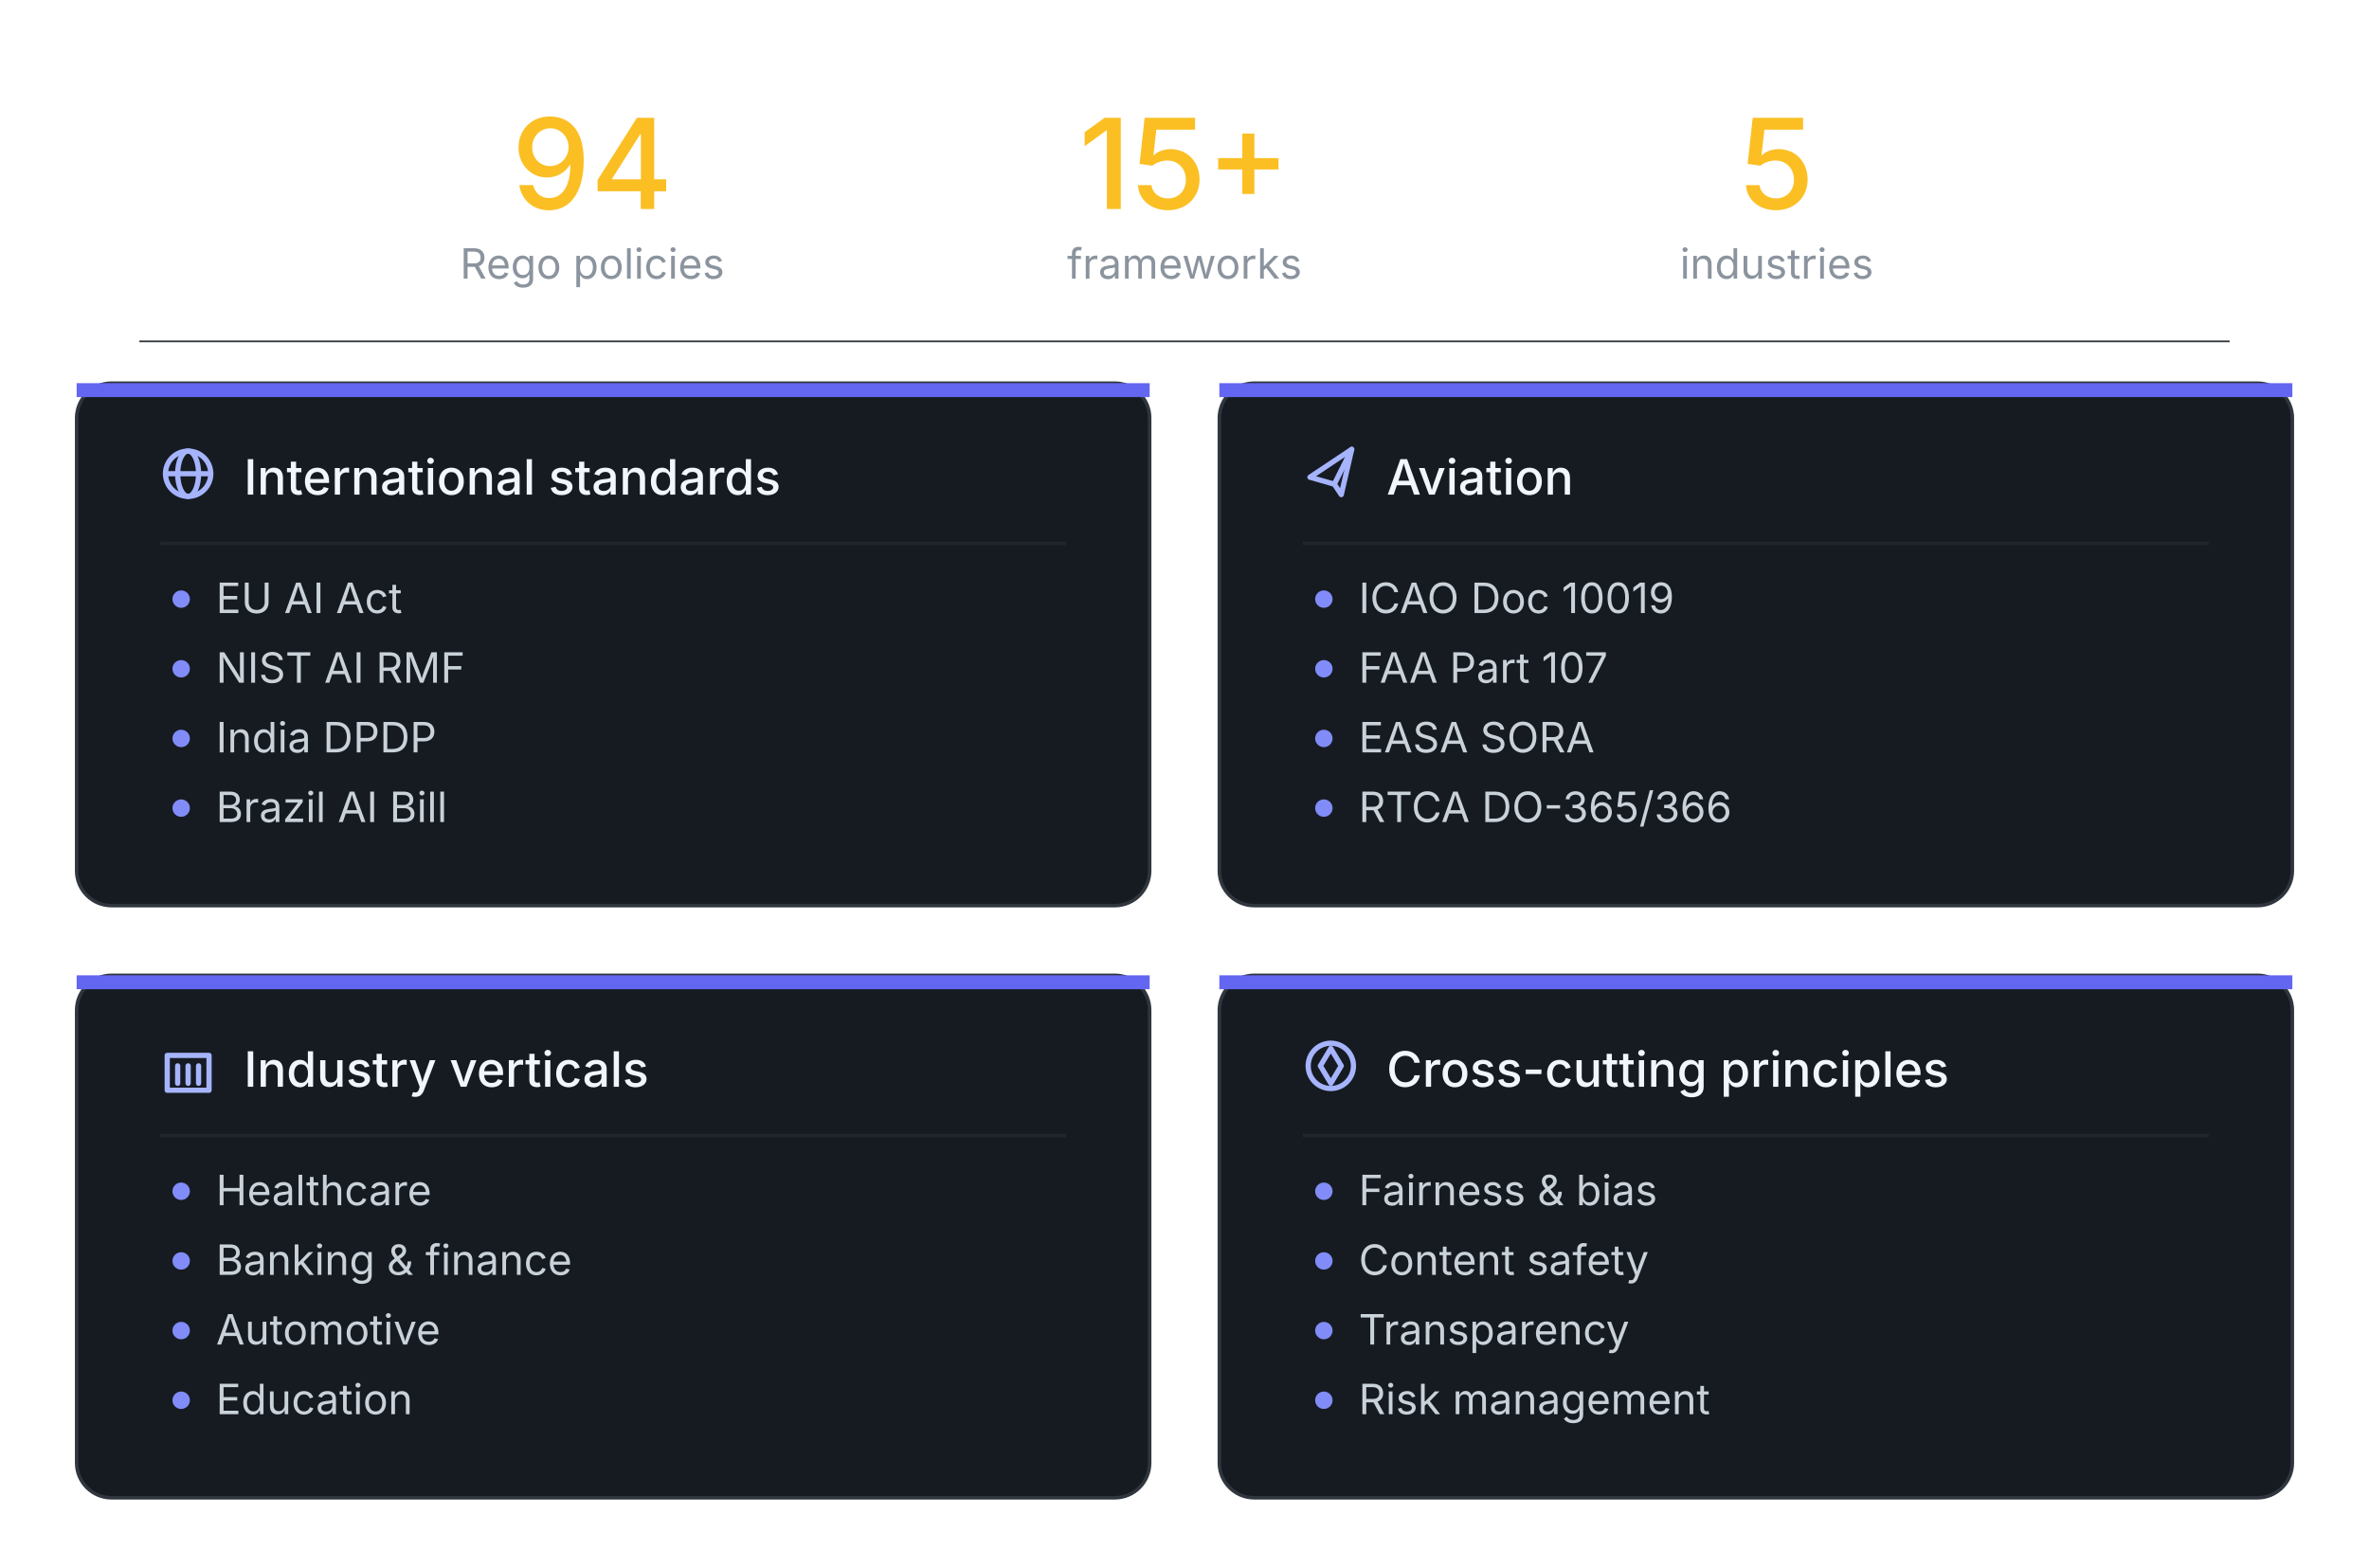
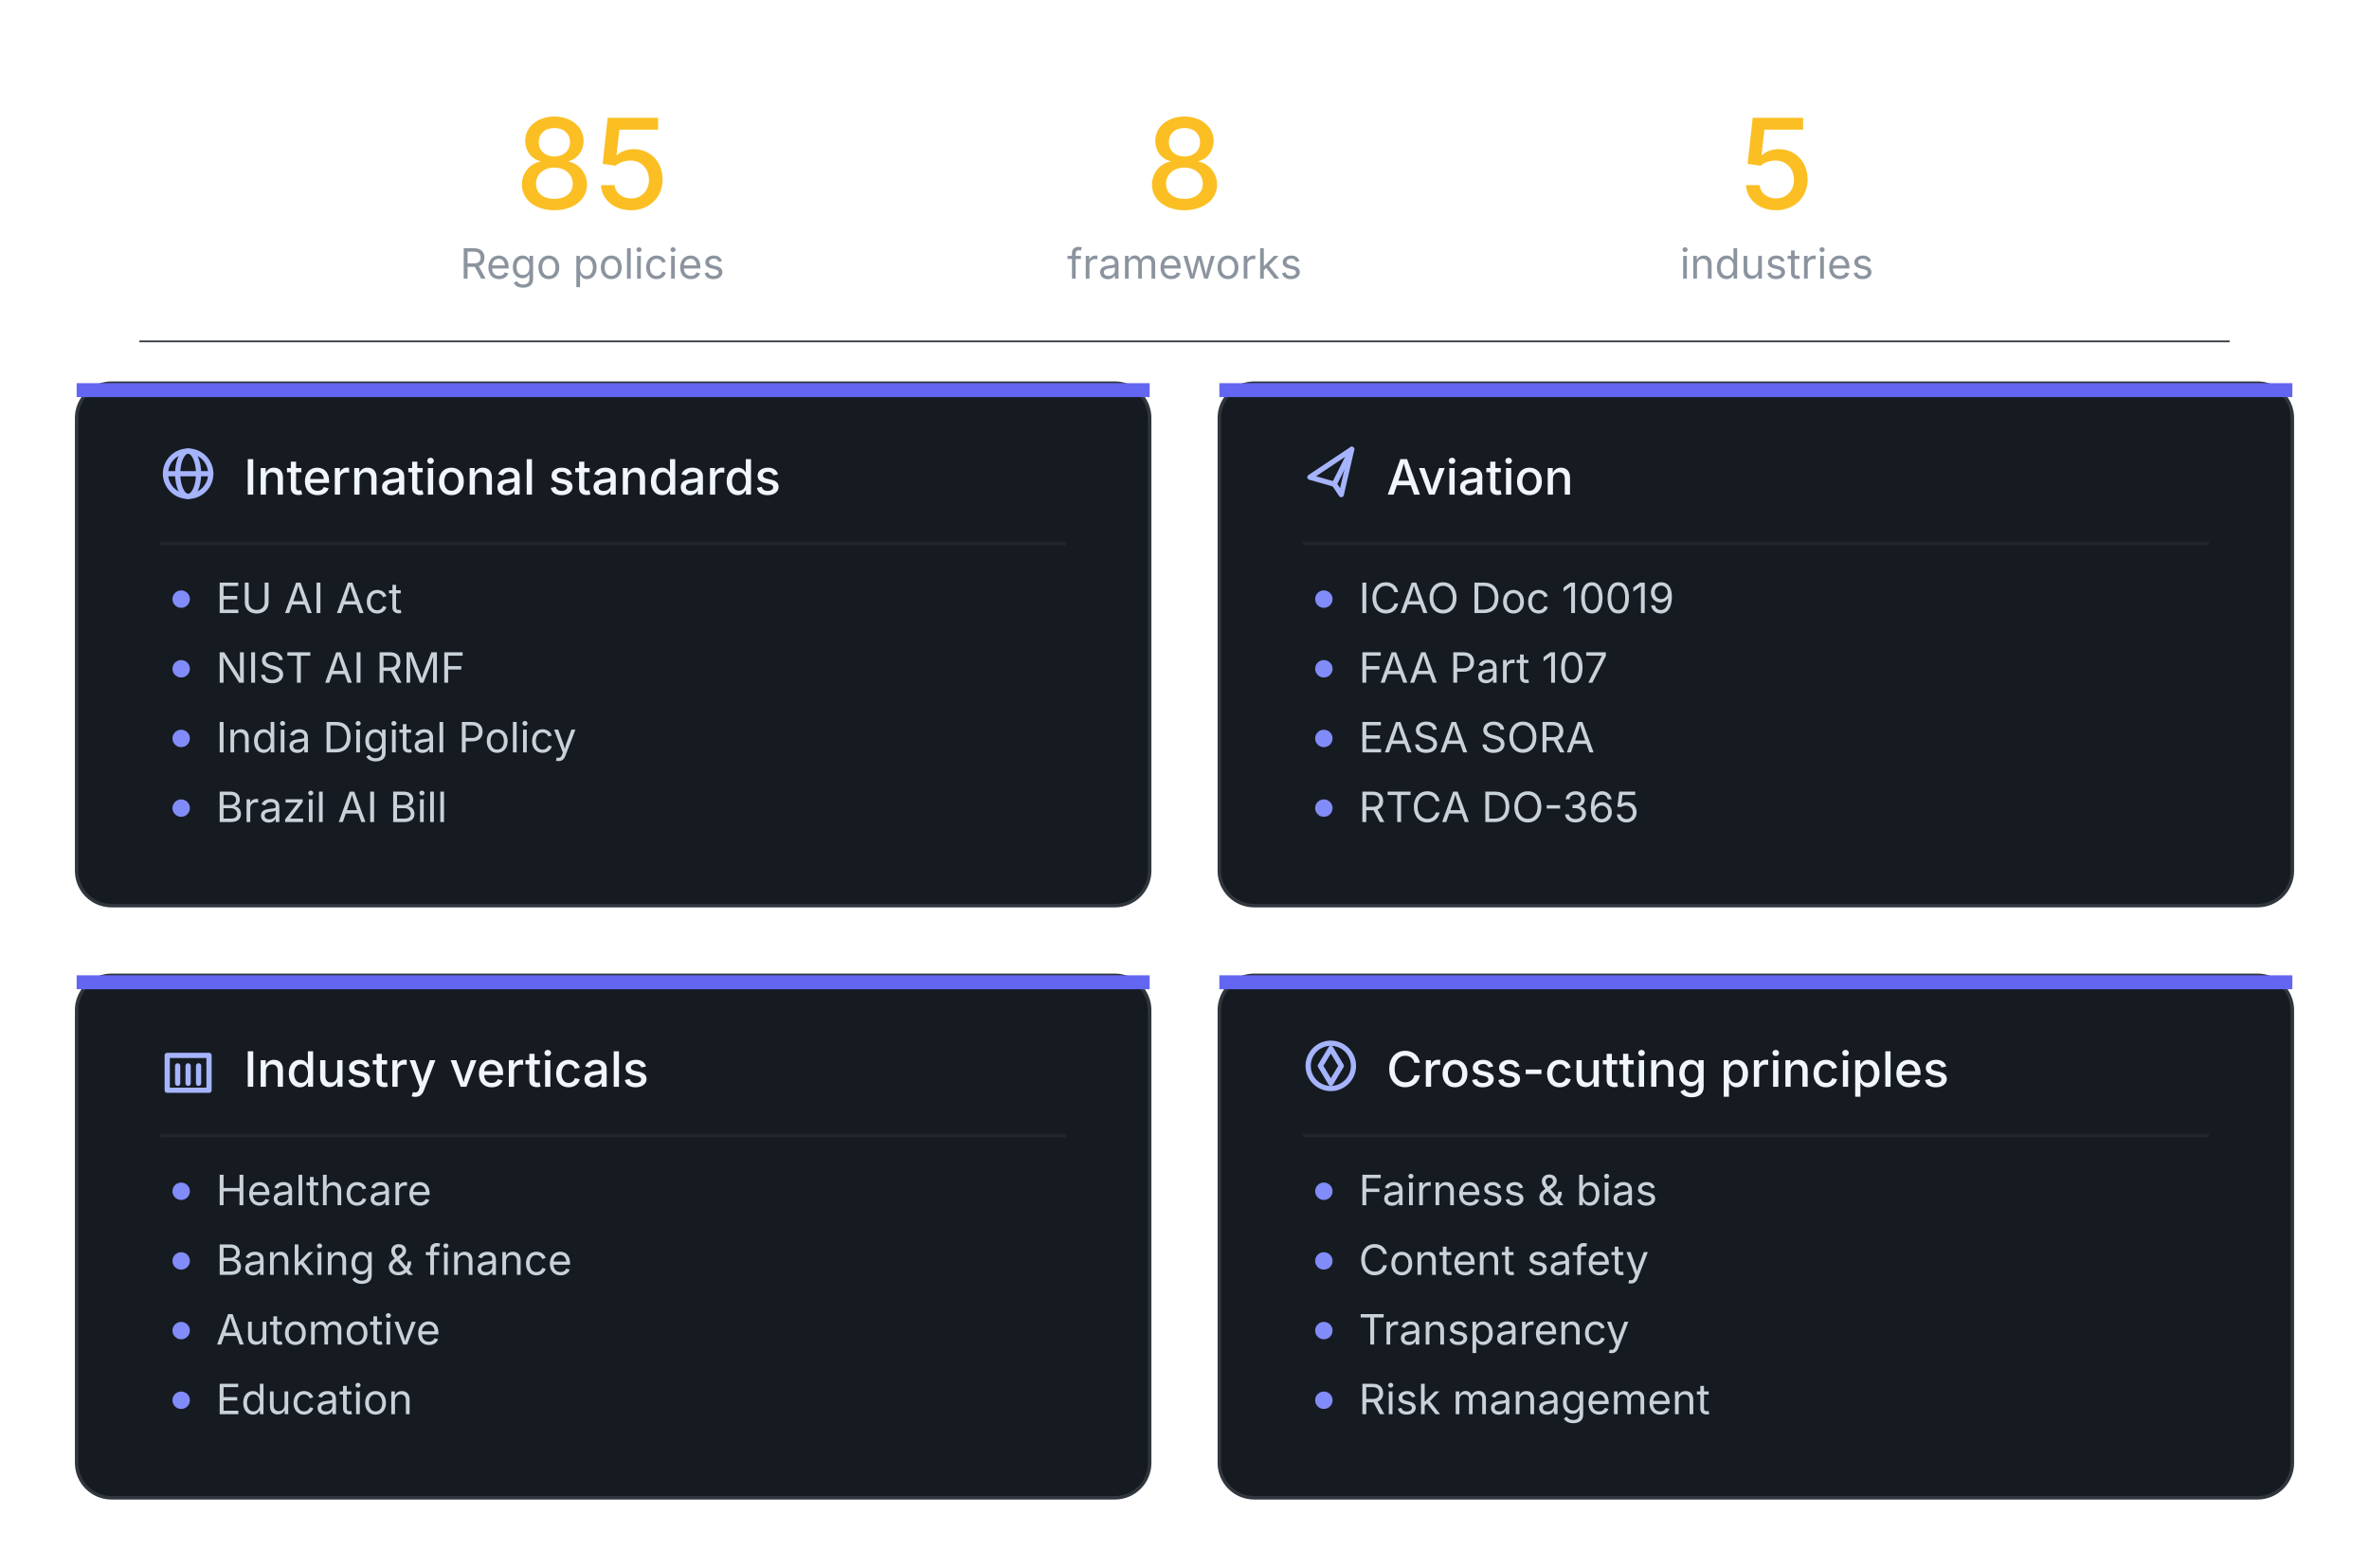
<svg xmlns="http://www.w3.org/2000/svg" viewBox="0 0 680 450" role="img" font-family="system-ui, -apple-system, BlinkMacSystemFont, 'Segoe UI', sans-serif">
-   <text x="170" y="60" font-size="36" font-weight="500" fill="#fbbf24" text-anchor="middle">94</text>
+   <text x="170" y="60" font-size="36" font-weight="500" fill="#fbbf24" text-anchor="middle">85</text>
  <text x="170" y="80" font-size="12" fill="#8b949e" text-anchor="middle">Rego policies</text>
-   <text x="340" y="60" font-size="36" font-weight="500" fill="#fbbf24" text-anchor="middle">15+</text>
+   <text x="340" y="60" font-size="36" font-weight="500" fill="#fbbf24" text-anchor="middle">8</text>
  <text x="340" y="80" font-size="12" fill="#8b949e" text-anchor="middle">frameworks</text>
  <text x="510" y="60" font-size="36" font-weight="500" fill="#fbbf24" text-anchor="middle">5</text>
  <text x="510" y="80" font-size="12" fill="#8b949e" text-anchor="middle">industries</text>
  <line x1="40" y1="98" x2="640" y2="98" stroke="#30363d" stroke-width="0.5" />
  <g>
    <rect x="22" y="110" width="308" height="150" rx="10" fill="#161b22" stroke="#30363d" />
    <rect x="22" y="110" width="308" height="4" fill="#6366f1" />
    <g transform="translate(46, 128)" fill="none" stroke="#a5b4fc" stroke-width="1.5" stroke-linecap="round" stroke-linejoin="round">
      <circle cx="8" cy="8" r="6.5" />
      <line x1="1.5" y1="8" x2="14.5" y2="8" />
      <ellipse cx="8" cy="8" rx="3" ry="6.5" />
    </g>
    <text x="70" y="142" font-size="14" font-weight="500" fill="#f0f6fc">International standards</text>
    <line x1="46" y1="156" x2="306" y2="156" stroke="#21262d" stroke-width="1" />
    <circle cx="52" cy="172" r="2.5" fill="#818cf8" />
    <text x="62" y="176" font-size="12" fill="#c9d1d9">EU AI Act</text>
    <circle cx="52" cy="192" r="2.5" fill="#818cf8" />
    <text x="62" y="196" font-size="12" fill="#c9d1d9">NIST AI RMF</text>
    <circle cx="52" cy="212" r="2.5" fill="#818cf8" />
-     <text x="62" y="216" font-size="12" fill="#c9d1d9">India DPDP</text>
+     <text x="62" y="216" font-size="12" fill="#c9d1d9">India Digital Policy</text>
    <circle cx="52" cy="232" r="2.5" fill="#818cf8" />
    <text x="62" y="236" font-size="12" fill="#c9d1d9">Brazil AI Bill</text>
  </g>
  <g>
    <rect x="350" y="110" width="308" height="150" rx="10" fill="#161b22" stroke="#30363d" />
    <rect x="350" y="110" width="308" height="4" fill="#6366f1" />
    <g transform="translate(374, 128)" fill="none" stroke="#a5b4fc" stroke-width="1.5" stroke-linecap="round" stroke-linejoin="round">
      <path d="M14 1 L2 9 L9 11 L11 14 Z" />
      <line x1="9" y1="11" x2="14" y2="1" />
    </g>
    <text x="398" y="142" font-size="14" font-weight="500" fill="#f0f6fc">Aviation</text>
    <line x1="374" y1="156" x2="634" y2="156" stroke="#21262d" stroke-width="1" />
    <circle cx="380" cy="172" r="2.5" fill="#818cf8" />
    <text x="390" y="176" font-size="12" fill="#c9d1d9">ICAO Doc 10019</text>
    <circle cx="380" cy="192" r="2.5" fill="#818cf8" />
    <text x="390" y="196" font-size="12" fill="#c9d1d9">FAA Part 107</text>
    <circle cx="380" cy="212" r="2.5" fill="#818cf8" />
    <text x="390" y="216" font-size="12" fill="#c9d1d9">EASA SORA</text>
    <circle cx="380" cy="232" r="2.5" fill="#818cf8" />
-     <text x="390" y="236" font-size="12" fill="#c9d1d9">RTCA DO-365/366</text>
+     <text x="390" y="236" font-size="12" fill="#c9d1d9">RTCA DO-365</text>
  </g>
  <g>
    <rect x="22" y="280" width="308" height="150" rx="10" fill="#161b22" stroke="#30363d" />
    <rect x="22" y="280" width="308" height="4" fill="#6366f1" />
    <g transform="translate(46, 298)" fill="none" stroke="#a5b4fc" stroke-width="1.5" stroke-linecap="round" stroke-linejoin="round">
      <rect x="2" y="5" width="12" height="10" />
      <line x1="5" y1="8" x2="5" y2="13" />
      <line x1="8" y1="8" x2="8" y2="13" />
      <line x1="11" y1="8" x2="11" y2="13" />
    </g>
    <text x="70" y="312" font-size="14" font-weight="500" fill="#f0f6fc">Industry verticals</text>
    <line x1="46" y1="326" x2="306" y2="326" stroke="#21262d" stroke-width="1" />
    <circle cx="52" cy="342" r="2.5" fill="#818cf8" />
    <text x="62" y="346" font-size="12" fill="#c9d1d9">Healthcare</text>
    <circle cx="52" cy="362" r="2.5" fill="#818cf8" />
    <text x="62" y="366" font-size="12" fill="#c9d1d9">Banking &amp; finance</text>
    <circle cx="52" cy="382" r="2.5" fill="#818cf8" />
    <text x="62" y="386" font-size="12" fill="#c9d1d9">Automotive</text>
    <circle cx="52" cy="402" r="2.5" fill="#818cf8" />
    <text x="62" y="406" font-size="12" fill="#c9d1d9">Education</text>
  </g>
  <g>
    <rect x="350" y="280" width="308" height="150" rx="10" fill="#161b22" stroke="#30363d" />
    <rect x="350" y="280" width="308" height="4" fill="#6366f1" />
    <g transform="translate(374, 298)" fill="none" stroke="#a5b4fc" stroke-width="1.5" stroke-linecap="round" stroke-linejoin="round">
      <circle cx="8" cy="8" r="6.5" />
      <path d="M8 3 L11 8 L8 13 L5 8 Z" />
    </g>
    <text x="398" y="312" font-size="14" font-weight="500" fill="#f0f6fc">Cross-cutting principles</text>
    <line x1="374" y1="326" x2="634" y2="326" stroke="#21262d" stroke-width="1" />
    <circle cx="380" cy="342" r="2.5" fill="#818cf8" />
    <text x="390" y="346" font-size="12" fill="#c9d1d9">Fairness &amp; bias</text>
    <circle cx="380" cy="362" r="2.5" fill="#818cf8" />
    <text x="390" y="366" font-size="12" fill="#c9d1d9">Content safety</text>
    <circle cx="380" cy="382" r="2.5" fill="#818cf8" />
    <text x="390" y="386" font-size="12" fill="#c9d1d9">Transparency</text>
    <circle cx="380" cy="402" r="2.5" fill="#818cf8" />
    <text x="390" y="406" font-size="12" fill="#c9d1d9">Risk management</text>
  </g>
</svg>
